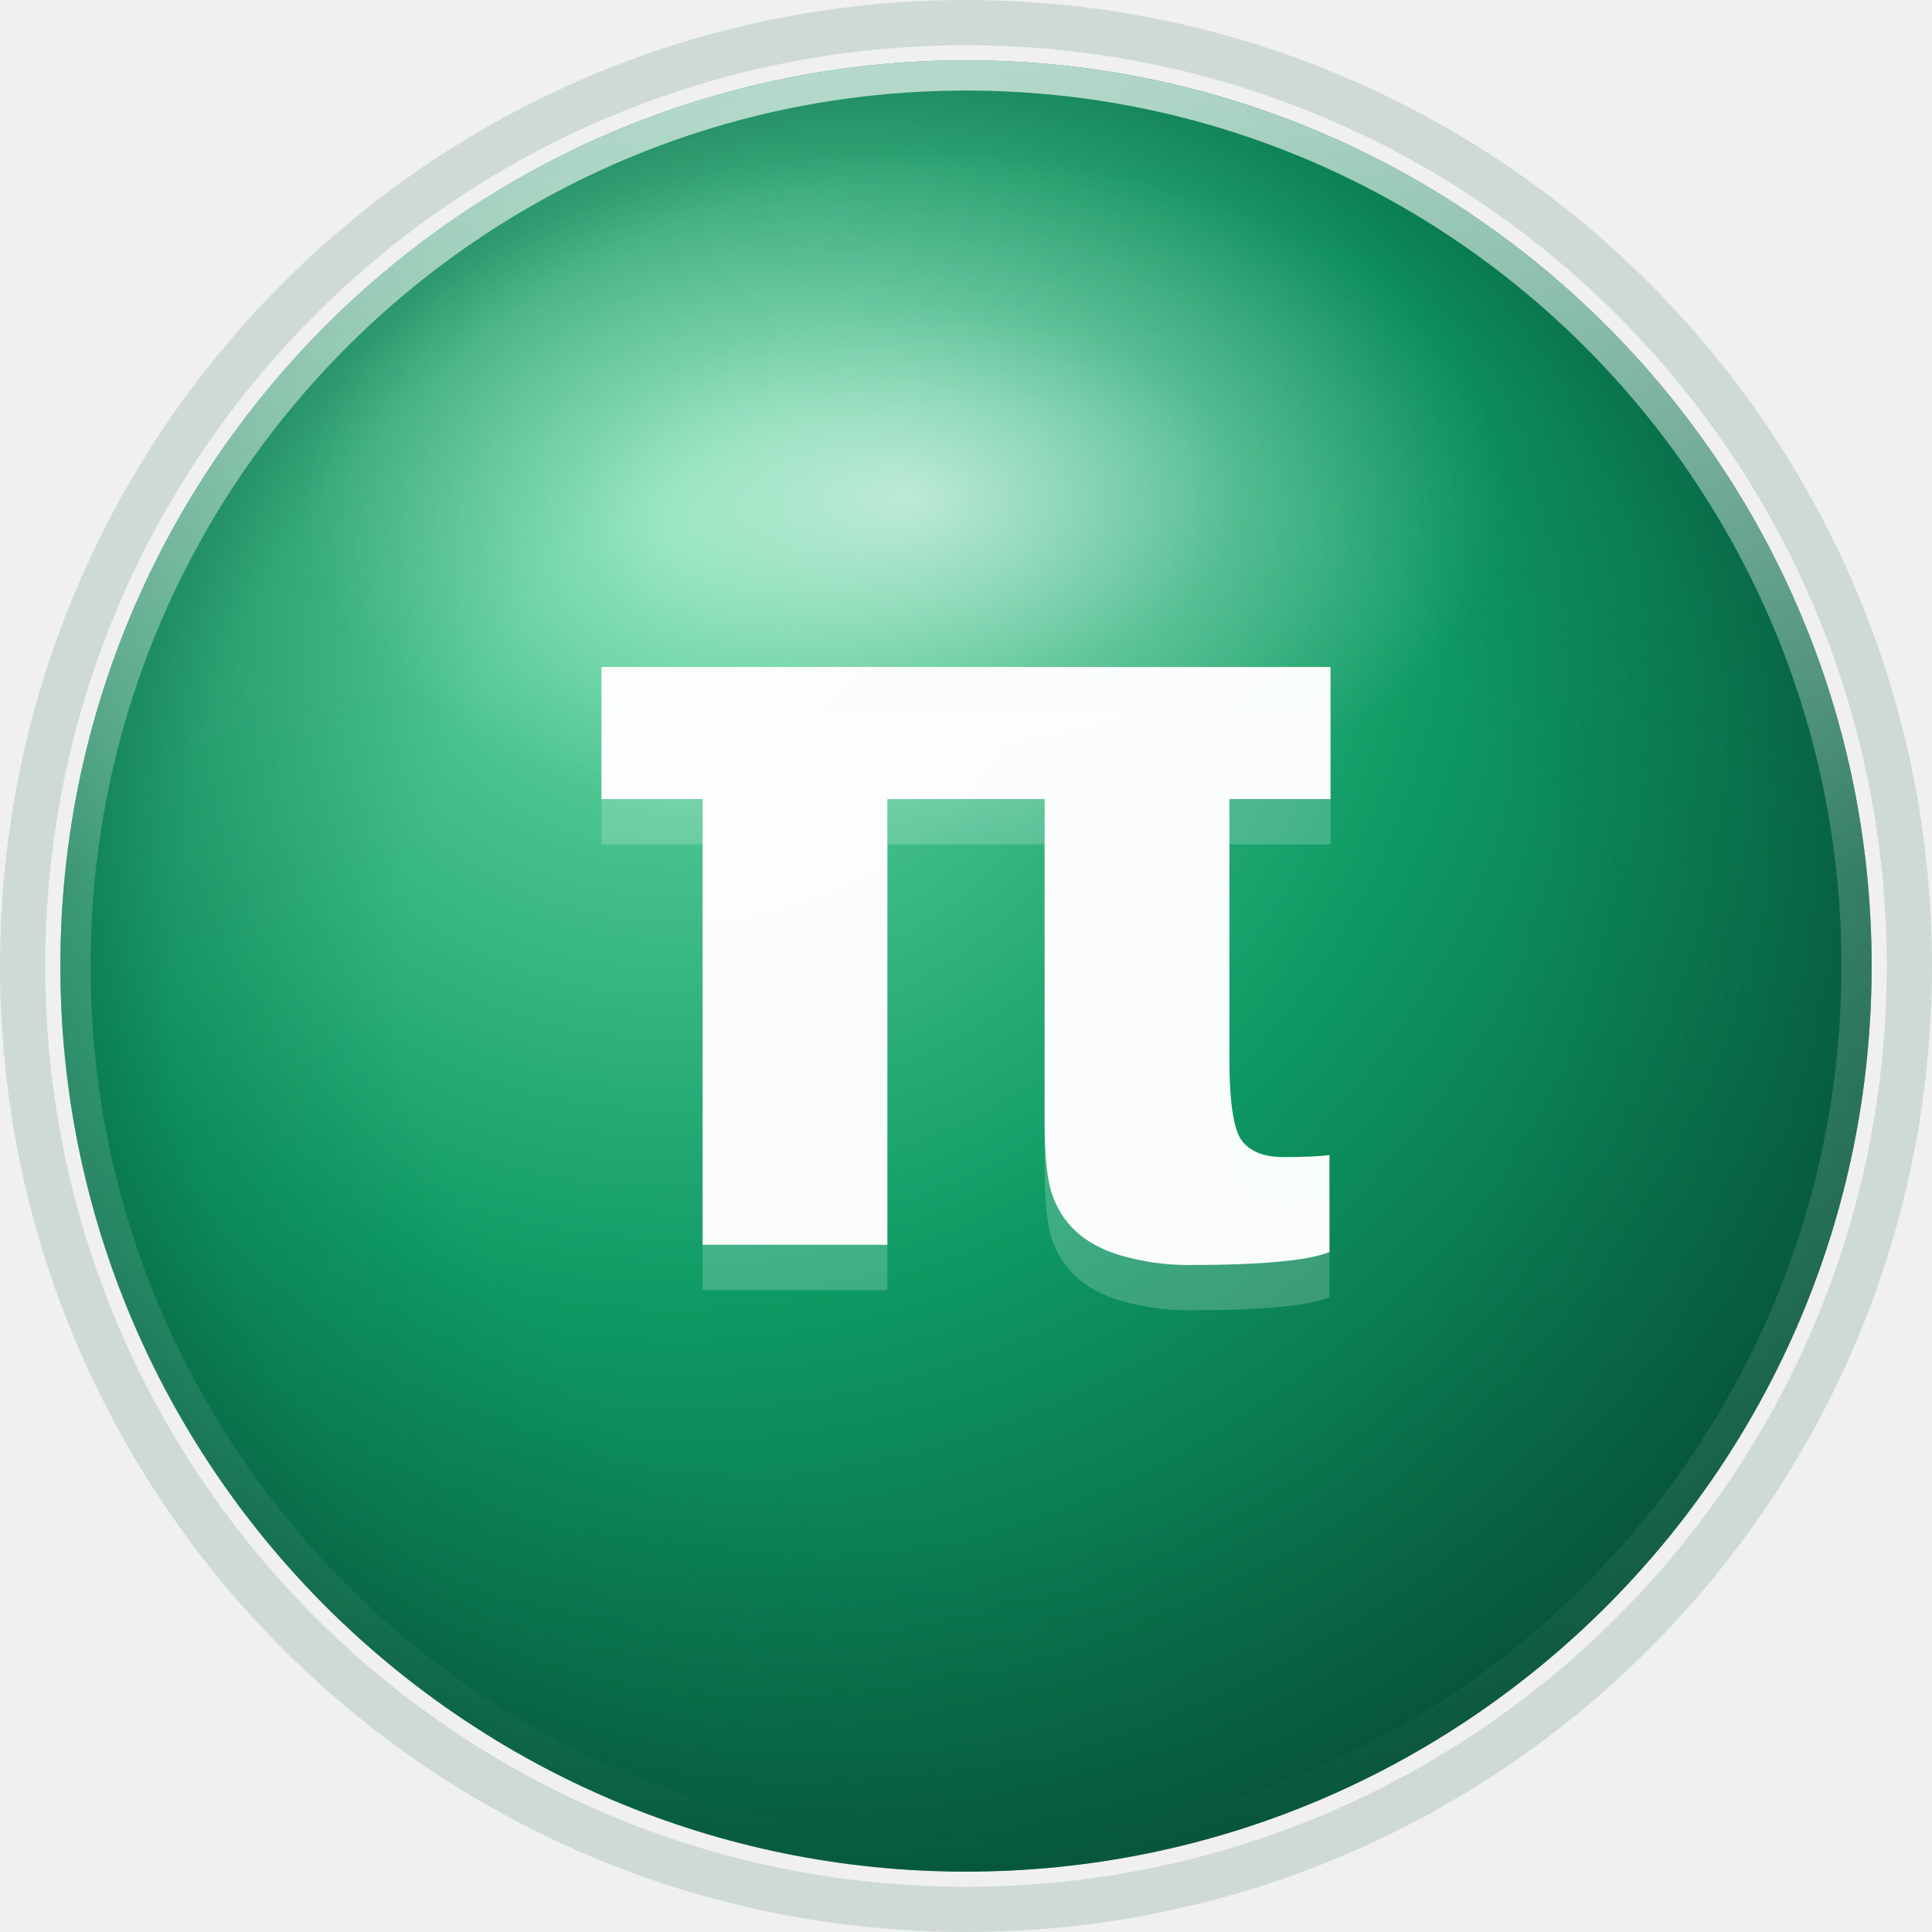
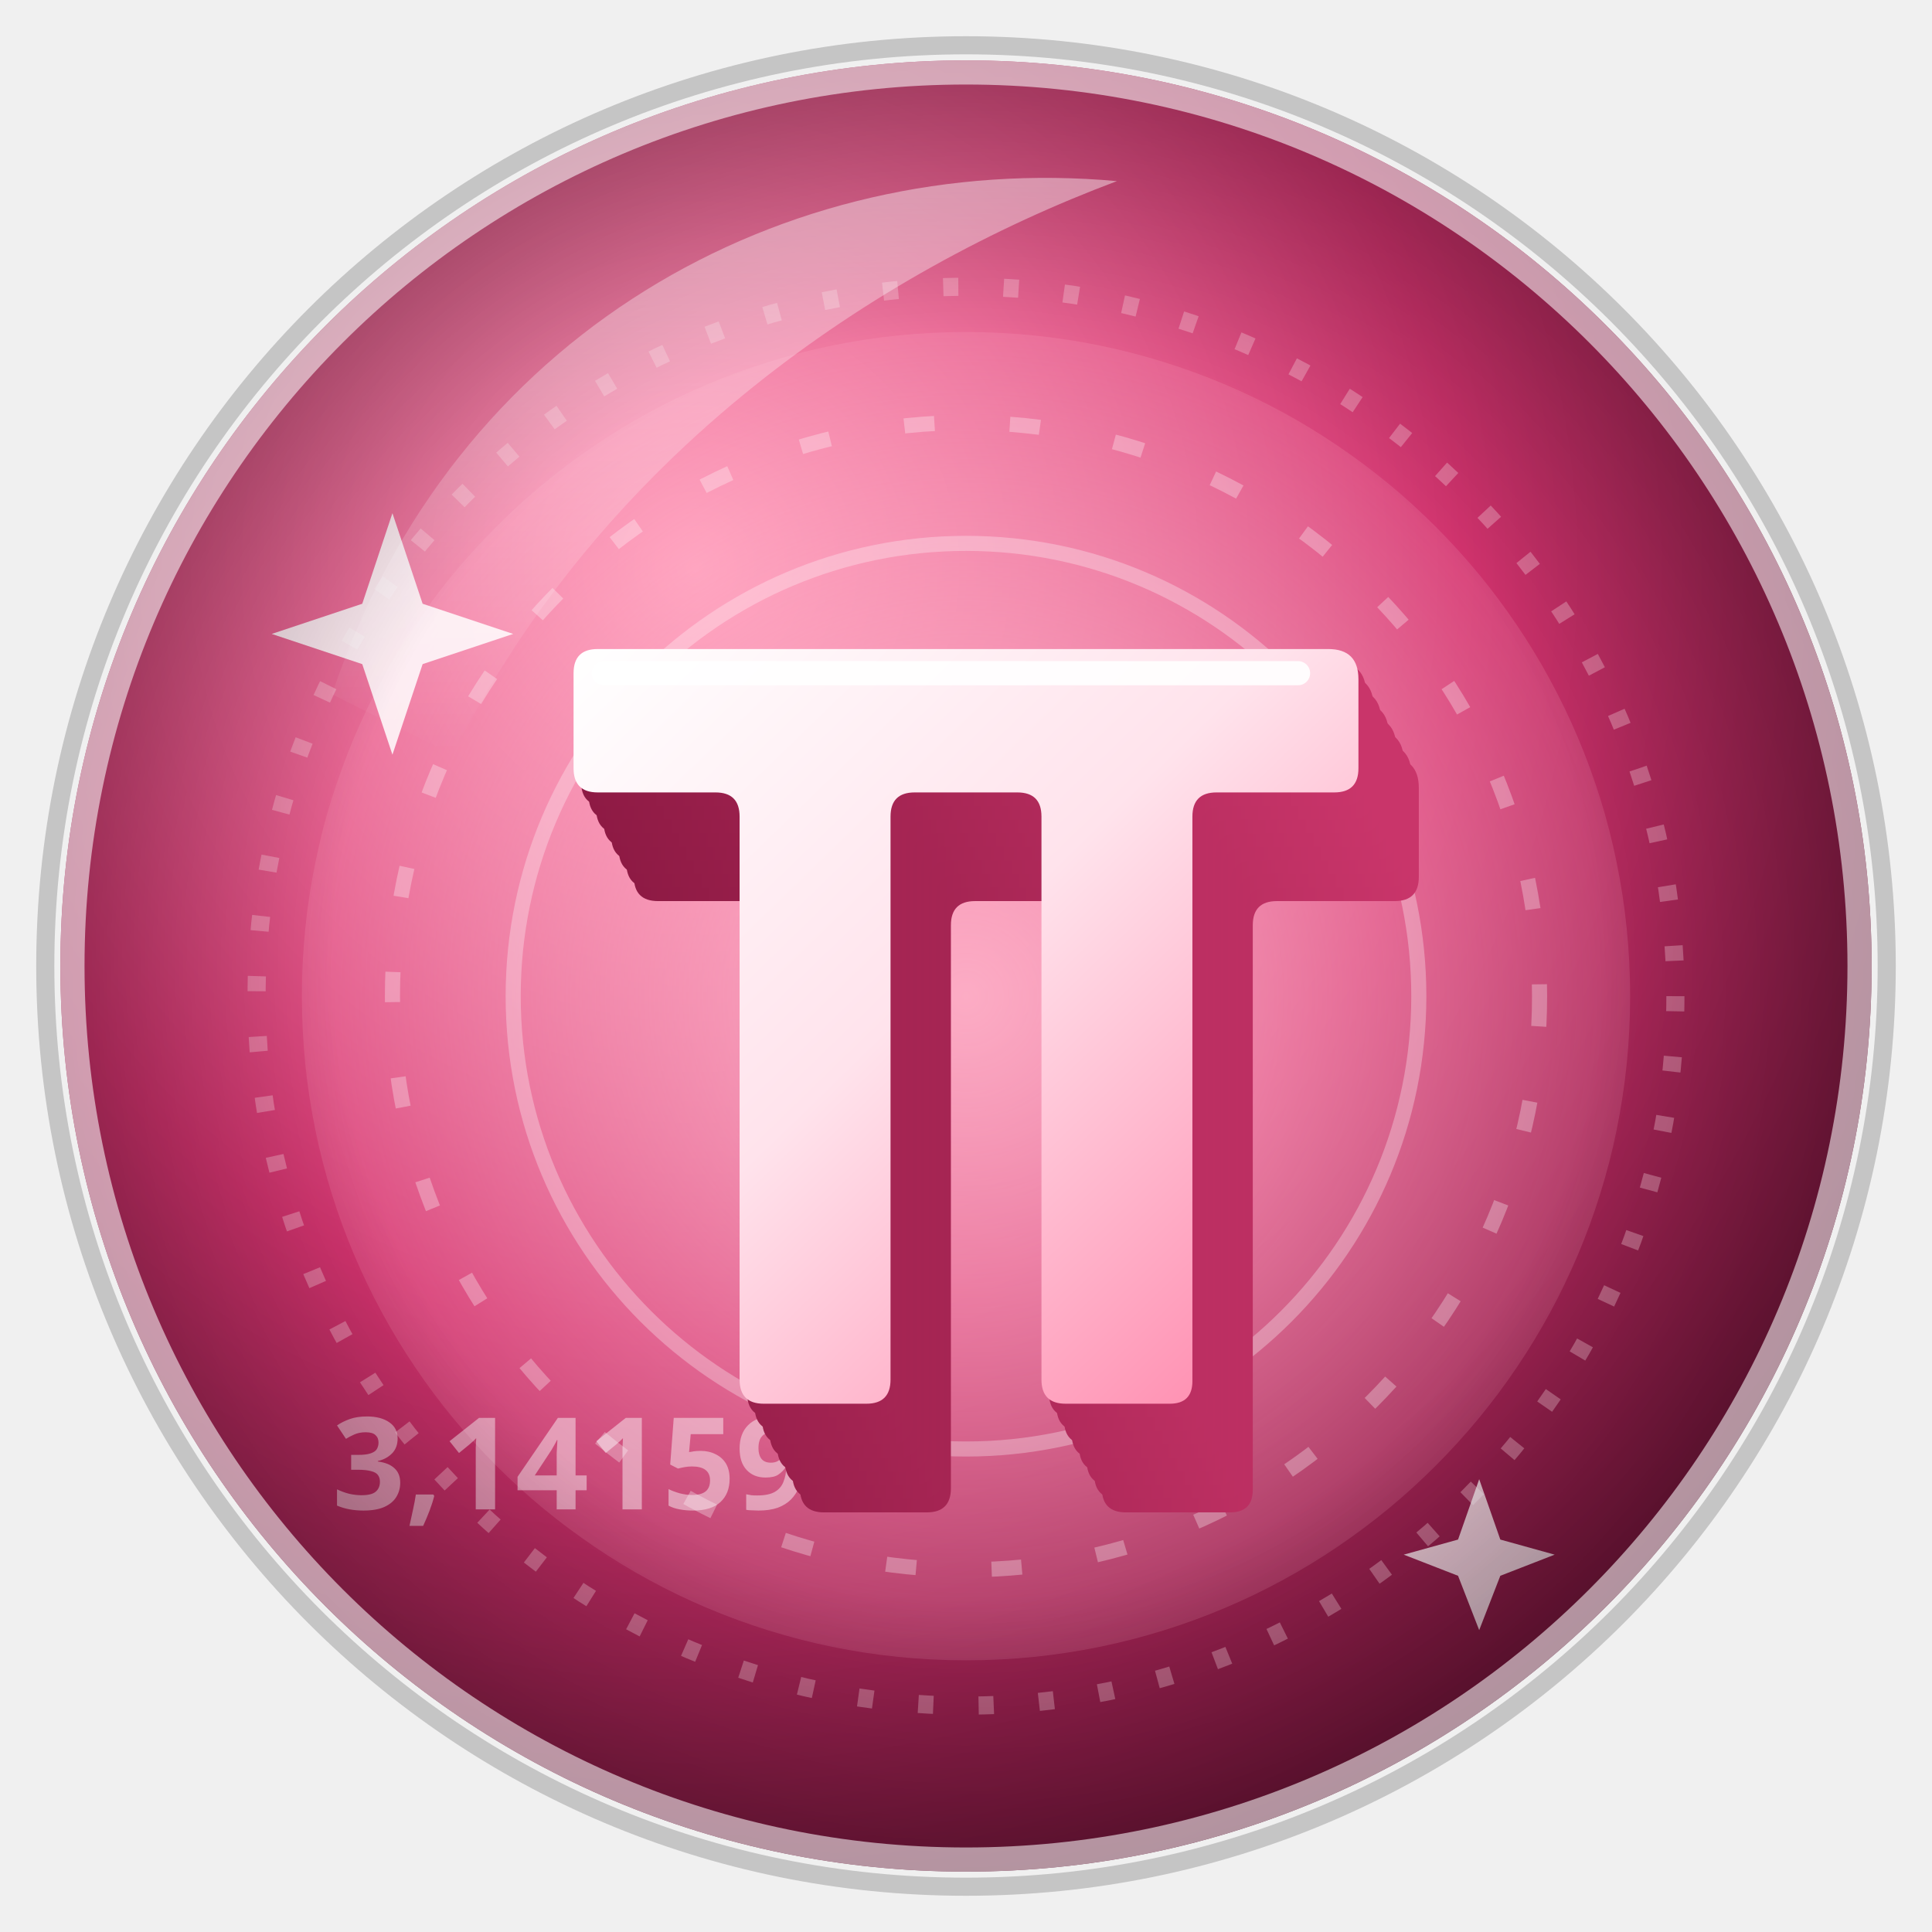
- <svg xmlns="http://www.w3.org/2000/svg" width="128" height="128" viewBox="0 0 128 128" fill="none">
+ <svg xmlns="http://www.w3.org/2000/svg" viewBox="0 0 128 128" fill="none">
  <defs>
-     <radialGradient id="apib" cx="34%" cy="26%" r="82%">
-       <stop offset="0" stop-color="#6EDCA9" stop-opacity="1" />
-       <stop offset="0.52" stop-color="#0E9A64" stop-opacity="1" />
-       <stop offset="1" stop-color="#065138" stop-opacity="1" />
+     <radialGradient id="pibg" cx=".35" cy=".28" r=".85">
+       <stop offset="0" stop-color="#FF9DBB" />
+       <stop offset=".5" stop-color="#D2336E" />
+       <stop offset="1" stop-color="#5C0E2E" />
    </radialGradient>
-     <radialGradient id="apis" cx="50%" cy="50%" r="50%">
-       <stop offset="0.62" stop-color="#065138" stop-opacity="0" />
-       <stop offset="0.88" stop-color="#065138" stop-opacity="0.18" />
-       <stop offset="1" stop-color="#065138" stop-opacity="0.42" />
+     <radialGradient id="piglow" cx=".5" cy=".5" r=".6">
+       <stop offset="0" stop-color="#FFB5CBE6" />
+       <stop offset="1" stop-color="#FFB5CB00" />
    </radialGradient>
-     <radialGradient id="apig" cx="50%" cy="50%" r="50%">
-       <stop offset="0" stop-color="#FFFFFF" stop-opacity="0.62" />
-       <stop offset="0.55" stop-color="#FFFFFF" stop-opacity="0.2" />
-       <stop offset="1" stop-color="#FFFFFF" stop-opacity="0" />
+     <linearGradient id="piface" x1="0" y1="0" x2="1" y2="1">
+       <stop offset="0" stop-color="#FFFFFF" />
+       <stop offset="0.45" stop-color="#FFE3EC" />
+       <stop offset="1" stop-color="#FF7FA6" />
+     </linearGradient>
+     <linearGradient id="piside" x1="0" y1="0" x2="1" y2="0">
+       <stop offset="0" stop-color="#8E1A44" />
+       <stop offset="1" stop-color="#C9356A" />
+     </linearGradient>
+     <clipPath id="piclip">
+       <circle cx="64" cy="64" r="60" />
+     </clipPath>
+     <linearGradient id="pigloss" x1="0" y1="0" x2="0" y2="1">
+       <stop offset="0" stop-color="#fff" stop-opacity=".42" />
+       <stop offset="1" stop-color="#fff" stop-opacity="0" />
+     </linearGradient>
+     <radialGradient id="pivig" cx=".5" cy=".5" r=".5">
+       <stop offset=".7" stop-color="#000" stop-opacity="0" />
+       <stop offset="1" stop-color="#000" stop-opacity=".28" />
    </radialGradient>
-     <linearGradient id="apir" x1="0%" y1="0%" x2="0%" y2="100%">
-       <stop offset="0" stop-color="#FFFFFF" stop-opacity="0.9" />
-       <stop offset="0.45" stop-color="#FFFFFF" stop-opacity="0.25" />
-       <stop offset="1" stop-color="#FFFFFF" stop-opacity="0" />
-     </linearGradient>
  </defs>
-   <circle cx="64" cy="64" r="60" fill="url(#apib)" />
-   <g>
-     <path d="M39.85 47.19H88.15V55.94H81.45V73.10Q81.45 77.51 82.29 78.59Q83.12 79.66 85.04 79.66Q86.99 79.66 88.08 79.53V85.95Q85.96 86.81 78.71 86.81Q76.42 86.81 74.20 86.16Q70.65 85.10 69.66 81.99Q69.21 80.52 69.21 77.51V55.94H58.79V85.47H46.55V55.94H39.85Z" fill="#FFFFFF" fill-opacity="0.2" />
-     <path d="M39.85 44.19H88.15V52.94H81.45V70.10Q81.45 74.51 82.29 75.59Q83.12 76.66 85.04 76.66Q86.99 76.66 88.08 76.53V82.95Q85.96 83.81 78.71 83.81Q76.42 83.81 74.20 83.16Q70.65 82.10 69.66 78.99Q69.21 77.52 69.21 74.51V52.94H58.79V82.47H46.55V52.94H39.85Z" fill="#FFFFFF" fill-opacity="0.97" />
+   <circle cx="64" cy="64" r="60" fill="url(#pibg)" />
+   <g clip-path="url(#piclip)">
+     <circle cx="64" cy="66" r="44" fill="url(#piglow)" />
+     <g fill="none" stroke="#fff" stroke-opacity=".3" stroke-width="1">
+       <circle cx="64" cy="66" r="30" />
+       <circle cx="64" cy="66" r="38" stroke-dasharray="2 5" />
+     </g>
+     <text x="22" y="100" font-family="Onest, sans-serif" font-size="8.5" font-weight="700" fill="#fff" opacity=".45">3,14159</text>
+     <circle cx="64" cy="66" r="47" fill="none" stroke="#FFD6E2" stroke-opacity=".35" stroke-width="1.2" stroke-dasharray="1 3" />
+     <g transform="translate(4.00 7.20)">
+       <path d="M3.20 0.00 L100.00 0.00 Q104.00 0.00 104.00 4.00 L104.00 15.80 Q104.00 19.00 100.80 19.00 L85.20 19.00 Q82.00 19.00 82.00 22.20 L82.00 97.00 Q82.00 100.00 79.00 100.00 L65.20 100.00 Q62.00 100.00 62.00 96.80 L62.00 22.20 Q62.00 19.00 58.80 19.00 L45.20 19.00 Q42.00 19.00 42.00 22.20 L42.00 96.80 Q42.00 100.00 38.80 100.00 L25.20 100.00 Q22.00 100.00 22.00 96.80 L22.00 22.20 Q22.00 19.00 18.80 19.00 L3.20 19.00 Q0.00 19.00 0.00 15.80 L0.00 3.20 Q0.00 0.00 3.20 0.00 Z" fill="url(#piside)" transform="translate(38.00 43.00) scale(0.5)" />
+     </g>
+     <g transform="translate(3.50 6.30)">
+       <path d="M3.20 0.00 L100.00 0.00 Q104.00 0.00 104.00 4.00 L104.00 15.80 Q104.00 19.00 100.80 19.00 L85.20 19.00 Q82.00 19.00 82.00 22.20 L82.00 97.00 Q82.00 100.00 79.00 100.00 L65.20 100.00 Q62.00 100.00 62.00 96.80 L62.00 22.20 Q62.00 19.00 58.80 19.00 L45.20 19.00 Q42.00 19.00 42.00 22.20 L42.00 96.80 Q42.00 100.00 38.80 100.00 L25.20 100.00 Q22.00 100.00 22.00 96.80 L22.00 22.20 Q22.00 19.00 18.80 19.00 L3.20 19.00 Q0.00 19.00 0.00 15.80 L0.00 3.20 Q0.00 0.00 3.20 0.00 Z" fill="url(#piside)" transform="translate(38.00 43.00) scale(0.5)" />
+     </g>
+     <g transform="translate(3.00 5.40)">
+       <path d="M3.20 0.00 L100.00 0.00 Q104.00 0.00 104.00 4.00 L104.00 15.80 Q104.00 19.00 100.80 19.00 L85.20 19.00 Q82.00 19.00 82.00 22.20 L82.00 97.00 Q82.00 100.00 79.00 100.00 L65.20 100.00 Q62.00 100.00 62.00 96.80 L62.00 22.20 Q62.00 19.00 58.80 19.00 L45.20 19.00 Q42.00 19.00 42.00 22.20 L42.00 96.80 Q42.00 100.00 38.80 100.00 L25.20 100.00 Q22.00 100.00 22.00 96.80 L22.00 22.20 Q22.00 19.00 18.80 19.00 L3.20 19.00 Q0.00 19.00 0.00 15.80 L0.00 3.20 Q0.00 0.00 3.20 0.00 Z" fill="url(#piside)" transform="translate(38.00 43.00) scale(0.5)" />
+     </g>
+     <g transform="translate(2.50 4.50)">
+       <path d="M3.20 0.00 L100.00 0.00 Q104.00 0.00 104.00 4.00 L104.00 15.80 Q104.00 19.00 100.80 19.00 L85.20 19.00 Q82.00 19.00 82.00 22.20 L82.00 97.00 Q82.00 100.00 79.00 100.00 L65.20 100.00 Q62.00 100.00 62.00 96.80 L62.00 22.20 Q62.00 19.00 58.80 19.00 L45.20 19.00 Q42.00 19.00 42.00 22.20 L42.00 96.80 Q42.00 100.00 38.80 100.00 L25.20 100.00 Q22.00 100.00 22.00 96.80 L22.00 22.20 Q22.00 19.00 18.80 19.00 L3.20 19.00 Q0.00 19.00 0.00 15.80 L0.00 3.20 Q0.00 0.00 3.20 0.00 Z" fill="url(#piside)" transform="translate(38.00 43.00) scale(0.5)" />
+     </g>
+     <g transform="translate(2.00 3.60)">
+       <path d="M3.20 0.00 L100.00 0.00 Q104.00 0.00 104.00 4.00 L104.00 15.80 Q104.00 19.00 100.80 19.00 L85.20 19.00 Q82.00 19.00 82.00 22.20 L82.00 97.00 Q82.00 100.00 79.00 100.00 L65.20 100.00 Q62.00 100.00 62.00 96.80 L62.00 22.20 Q62.00 19.00 58.80 19.00 L45.20 19.00 Q42.00 19.00 42.00 22.20 L42.00 96.80 Q42.00 100.00 38.80 100.00 L25.20 100.00 Q22.00 100.00 22.00 96.80 L22.00 22.20 Q22.00 19.00 18.80 19.00 L3.20 19.00 Q0.00 19.00 0.00 15.80 L0.00 3.20 Q0.00 0.00 3.20 0.00 Z" fill="url(#piside)" transform="translate(38.00 43.00) scale(0.5)" />
+     </g>
+     <g transform="translate(1.50 2.70)">
+       <path d="M3.20 0.00 L100.00 0.00 Q104.00 0.00 104.00 4.00 L104.00 15.80 Q104.00 19.00 100.80 19.00 L85.20 19.00 Q82.00 19.00 82.00 22.20 L82.00 97.00 Q82.00 100.00 79.00 100.00 L65.20 100.00 Q62.00 100.00 62.00 96.80 L62.00 22.20 Q62.00 19.00 58.80 19.00 L45.20 19.00 Q42.00 19.00 42.00 22.20 L42.00 96.80 Q42.00 100.00 38.80 100.00 L25.20 100.00 Q22.00 100.00 22.00 96.80 L22.00 22.20 Q22.00 19.00 18.80 19.00 L3.20 19.00 Q0.00 19.00 0.00 15.80 L0.00 3.20 Q0.00 0.00 3.20 0.00 Z" fill="url(#piside)" transform="translate(38.00 43.00) scale(0.5)" />
+     </g>
+     <g transform="translate(1.00 1.80)">
+       <path d="M3.20 0.00 L100.00 0.00 Q104.00 0.00 104.00 4.00 L104.00 15.80 Q104.00 19.00 100.80 19.00 L85.20 19.00 Q82.00 19.00 82.00 22.20 L82.00 97.00 Q82.00 100.00 79.00 100.00 L65.20 100.00 Q62.00 100.00 62.00 96.80 L62.00 22.20 Q62.00 19.00 58.80 19.00 L45.20 19.00 Q42.00 19.00 42.00 22.20 L42.00 96.80 Q42.00 100.00 38.80 100.00 L25.20 100.00 Q22.00 100.00 22.00 96.80 L22.00 22.20 Q22.00 19.00 18.80 19.00 L3.20 19.00 Q0.00 19.00 0.00 15.80 L0.00 3.20 Q0.00 0.00 3.20 0.00 Z" fill="url(#piside)" transform="translate(38.00 43.00) scale(0.5)" />
+     </g>
+     <g transform="translate(0.50 0.90)">
+       <path d="M3.20 0.00 L100.00 0.00 Q104.00 0.00 104.00 4.00 L104.00 15.80 Q104.00 19.00 100.80 19.00 L85.20 19.00 Q82.00 19.00 82.00 22.20 L82.00 97.00 Q82.00 100.00 79.00 100.00 L65.20 100.00 Q62.00 100.00 62.00 96.80 L62.00 22.20 Q62.00 19.00 58.80 19.00 L45.20 19.00 Q42.00 19.00 42.00 22.20 L42.00 96.80 Q42.00 100.00 38.80 100.00 L25.20 100.00 Q22.00 100.00 22.00 96.80 L22.00 22.20 Q22.00 19.00 18.80 19.00 L3.20 19.00 Q0.00 19.00 0.00 15.80 L0.00 3.20 Q0.00 0.00 3.20 0.00 Z" fill="url(#piside)" transform="translate(38.00 43.00) scale(0.5)" />
+     </g>
+     <path d="M3.20 0.00 L100.00 0.00 Q104.00 0.00 104.00 4.00 L104.00 15.80 Q104.00 19.00 100.80 19.00 L85.20 19.00 Q82.00 19.00 82.00 22.20 L82.00 97.00 Q82.00 100.00 79.00 100.00 L65.20 100.00 Q62.00 100.00 62.00 96.80 L62.00 22.20 Q62.00 19.00 58.80 19.00 L45.20 19.00 Q42.00 19.00 42.00 22.20 L42.00 96.80 Q42.00 100.00 38.80 100.00 L25.20 100.00 Q22.00 100.00 22.00 96.80 L22.00 22.20 Q22.00 19.00 18.80 19.00 L3.20 19.00 Q0.00 19.00 0.00 15.80 L0.00 3.20 Q0.00 0.00 3.20 0.00 Z" fill="url(#piface)" transform="translate(38.00 43.00) scale(0.5)" />
+     <path d="M40.0 44.6 H86.0" stroke="#fff" stroke-width="1.6" stroke-linecap="round" opacity=".9" />
+     <g fill="#fff">
+       <path d="M26 34 L28 40 L34 42 L28 44 L26 50 L24 44 L18 42 L24 40 Z" opacity=".85" />
+       <path d="M98 98 L99.4 102 L103 103 L99.4 104.4 L98 108 L96.6 104.4 L93 103 L96.6 102 Z" opacity=".7" />
+     </g>
+     <circle cx="64" cy="64" r="60" fill="url(#pivig)" />
  </g>
-   <circle cx="64" cy="64" r="60" fill="url(#apis)" />
-   <ellipse cx="60" cy="33" rx="40" ry="23" fill="url(#apig)" />
-   <circle cx="64" cy="64" r="59" stroke="url(#apir)" stroke-width="2" opacity="0.75" />
-   <circle cx="64" cy="64" r="62.5" stroke="#065138" stroke-opacity="0.14" stroke-width="3" />
+   <path d="M22 46 C30 22 52 10 74 12 C58 18 40 30 30 50 Z" fill="url(#pigloss)" />
+   <circle cx="64" cy="64" r="59.2" fill="none" stroke="#fff" stroke-opacity=".55" stroke-width="1.6" />
+   <circle cx="64" cy="64" r="61" fill="none" stroke="#000" stroke-opacity=".18" stroke-width="1.2" />
</svg>
